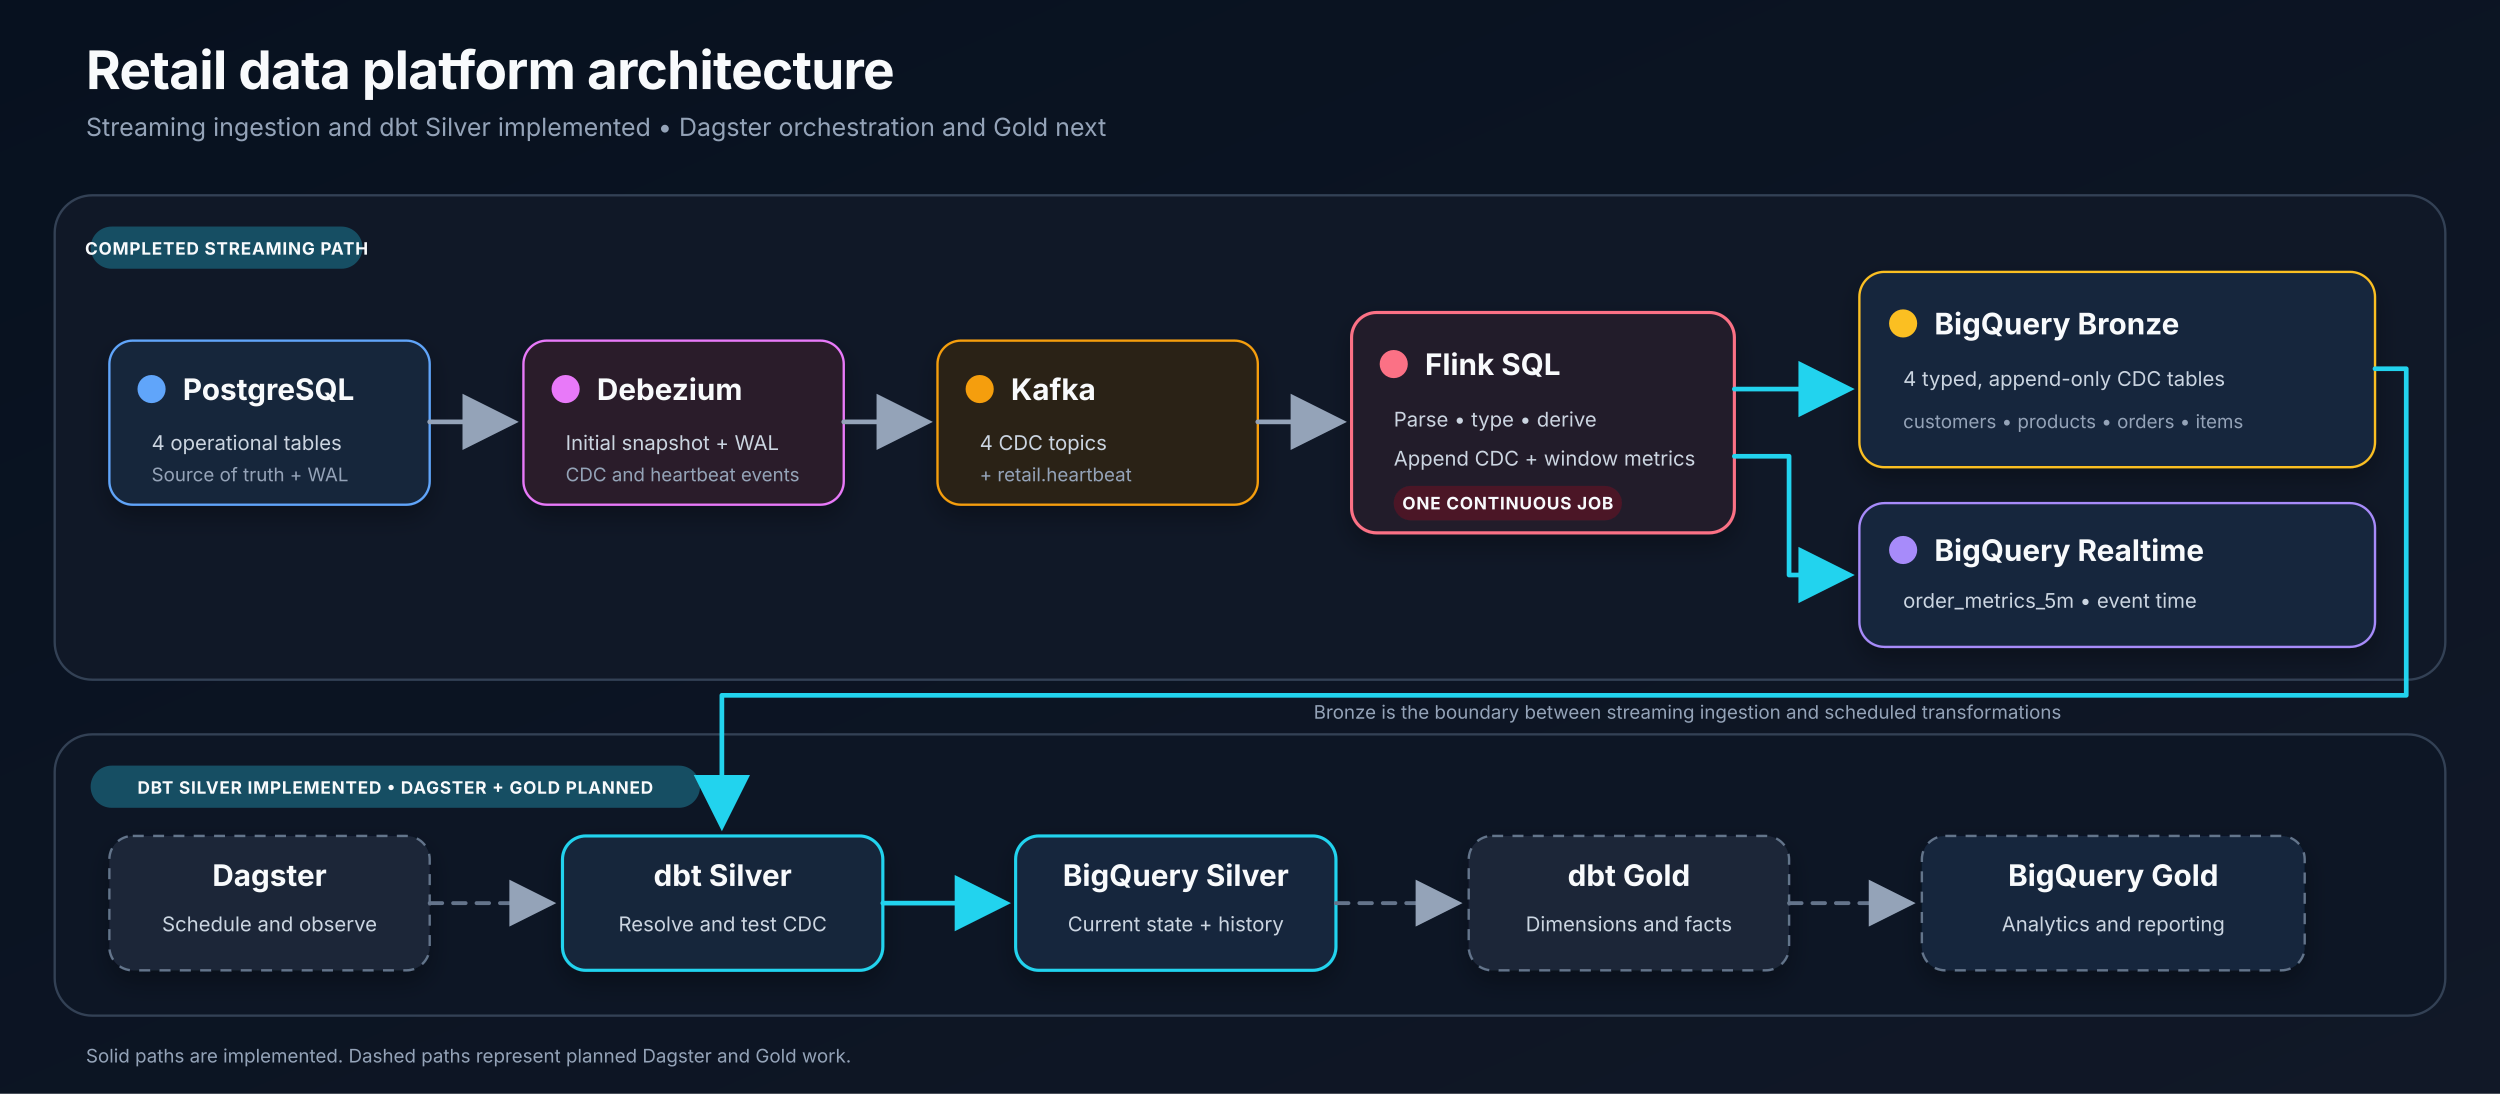
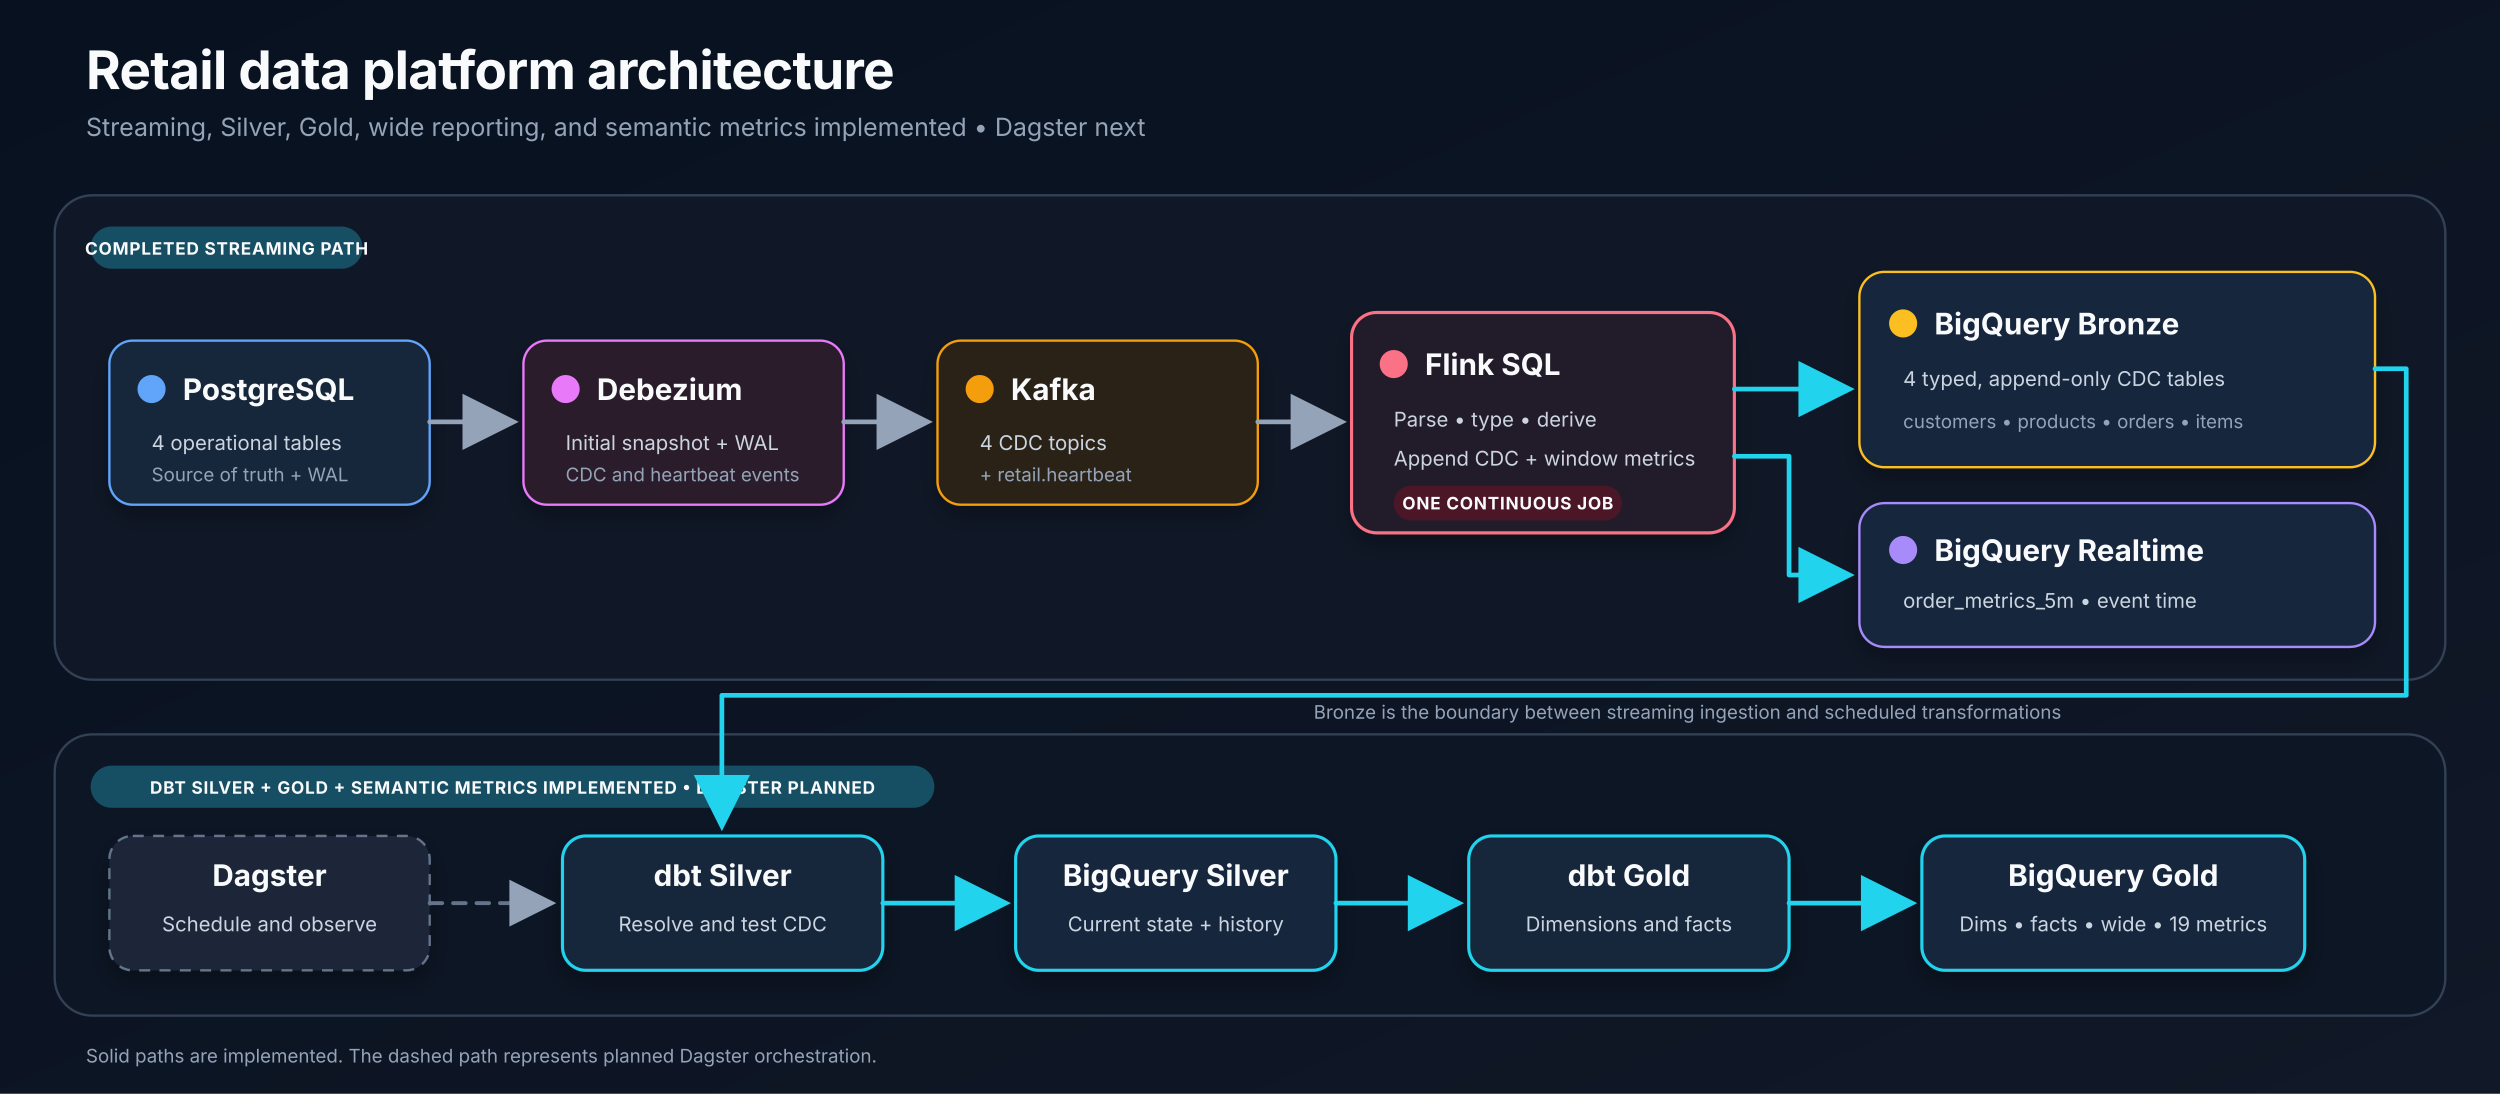
<svg xmlns="http://www.w3.org/2000/svg" width="1600" height="700" viewBox="0 0 1600 700" role="img" aria-labelledby="title description">
  <defs>
    <linearGradient id="background" x1="0" y1="0" x2="1" y2="1">
      <stop offset="0" stop-color="#07111f" />
      <stop offset="1" stop-color="#111827" />
    </linearGradient>
    <filter id="shadow" x="-20%" y="-20%" width="140%" height="150%">
      <feDropShadow dx="0" dy="7" stdDeviation="8" flood-color="#000000" flood-opacity="0.3" />
    </filter>
    <marker id="arrow" markerWidth="12" markerHeight="12" refX="10" refY="6" orient="auto" markerUnits="strokeWidth">
      <path d="M 0 0 L 12 6 L 0 12 Z" fill="#94a3b8" />
    </marker>
    <marker id="arrow-cyan" markerWidth="12" markerHeight="12" refX="10" refY="6" orient="auto" markerUnits="strokeWidth">
      <path d="M 0 0 L 12 6 L 0 12 Z" fill="#22d3ee" />
    </marker>
    <style>
      text {
        font-family: -apple-system, BlinkMacSystemFont, "Segoe UI", sans-serif;
        fill: #f8fafc;
      }
      .title { font-size: 34px; font-weight: 750; letter-spacing: -0.5px; }
      .subtitle { font-size: 16px; fill: #94a3b8; }
      .lane { font-size: 13px; font-weight: 750; letter-spacing: 1.3px; }
      .node-title { font-size: 19px; font-weight: 700; }
      .node-subtitle { font-size: 13px; fill: #cbd5e1; }
      .small { font-size: 12px; fill: #94a3b8; }
      .tag { font-size: 11px; font-weight: 750; letter-spacing: 0.5px; }
      .flow {
        fill: none;
        stroke: #94a3b8;
        stroke-width: 3;
        stroke-linecap: round;
        stroke-linejoin: round;
        marker-end: url(#arrow);
      }
      .cyan-flow {
        fill: none;
        stroke: #22d3ee;
        stroke-width: 3;
        stroke-linecap: round;
        stroke-linejoin: round;
        marker-end: url(#arrow-cyan);
      }
      .planned-flow {
        fill: none;
        stroke: #64748b;
        stroke-width: 2.5;
        stroke-dasharray: 8 7;
        stroke-linecap: round;
        stroke-linejoin: round;
        marker-end: url(#arrow);
      }
    </style>
  </defs>
  <rect width="1600" height="700" fill="url(#background)" />
  <text class="title" x="55" y="57">Retail data platform architecture</text>
  <text class="subtitle" x="55" y="87">
-     Streaming ingestion and dbt Silver implemented • Dagster orchestration and Gold next
+     Streaming, Silver, Gold, wide reporting, and semantic metrics implemented • Dagster next
  </text>
  <rect x="35" y="125" width="1530" height="310" rx="24" fill="#101827" stroke="#334155" stroke-width="1.5" />
  <rect x="58" y="145" width="174" height="27" rx="13.5" fill="#164e63" />
  <text class="tag" x="145" y="163" text-anchor="middle" fill="#67e8f9">
    COMPLETED STREAMING PATH
  </text>
  <g filter="url(#shadow)">
    <rect x="70" y="218" width="205" height="105" rx="15" fill="#18263a" stroke="#60a5fa" stroke-width="1.5" />
    <circle cx="97" cy="249" r="9" fill="#60a5fa" />
    <text class="node-title" x="117" y="256">PostgreSQL</text>
    <text class="node-subtitle" x="97" y="288">4 operational tables</text>
    <text class="small" x="97" y="308">Source of truth + WAL</text>
    <rect x="335" y="218" width="205" height="105" rx="15" fill="#2b1e2a" stroke="#e879f9" stroke-width="1.5" />
    <circle cx="362" cy="249" r="9" fill="#e879f9" />
    <text class="node-title" x="382" y="256">Debezium</text>
    <text class="node-subtitle" x="362" y="288">Initial snapshot + WAL</text>
    <text class="small" x="362" y="308">CDC and heartbeat events</text>
    <rect x="600" y="218" width="205" height="105" rx="15" fill="#2b2318" stroke="#f59e0b" stroke-width="1.5" />
    <circle cx="627" cy="249" r="9" fill="#f59e0b" />
    <text class="node-title" x="647" y="256">Kafka</text>
    <text class="node-subtitle" x="627" y="288">4 CDC topics</text>
    <text class="small" x="627" y="308">+ retail.heartbeat</text>
    <rect x="865" y="200" width="245" height="141" rx="16" fill="#241c2a" stroke="#fb7185" stroke-width="2" />
    <circle cx="892" cy="233" r="9" fill="#fb7185" />
    <text class="node-title" x="912" y="240">Flink SQL</text>
    <text class="node-subtitle" x="892" y="273">Parse • type • derive</text>
    <text class="node-subtitle" x="892" y="298">Append CDC + window metrics</text>
    <rect x="892" y="311" width="146" height="22" rx="11" fill="#4c1728" />
    <text class="tag" x="965" y="326" text-anchor="middle" fill="#fecdd3">
      ONE CONTINUOUS JOB
    </text>
    <rect x="1190" y="174" width="330" height="125" rx="16" fill="#17263d" stroke="#fbbf24" stroke-width="1.5" />
    <circle cx="1218" cy="207" r="9" fill="#fbbf24" />
    <text class="node-title" x="1238" y="214">BigQuery Bronze</text>
    <text class="node-subtitle" x="1218" y="247">4 typed, append-only CDC tables</text>
    <text class="small" x="1218" y="274">customers • products • orders • items</text>
    <rect x="1190" y="322" width="330" height="92" rx="16" fill="#17263d" stroke="#a78bfa" stroke-width="1.5" />
    <circle cx="1218" cy="352" r="9" fill="#a78bfa" />
    <text class="node-title" x="1238" y="359">BigQuery Realtime</text>
    <text class="node-subtitle" x="1218" y="389">order_metrics_5m • event time</text>
  </g>
  <path class="flow" d="M 275 270 H 326" />
  <path class="flow" d="M 540 270 H 591" />
  <path class="flow" d="M 805 270 H 856" />
  <path class="cyan-flow" d="M 1110 249 H 1181" />
  <path class="cyan-flow" d="M 1110 292 H 1145 V 368 H 1181" />
  <rect x="35" y="470" width="1530" height="180" rx="24" fill="#0d1625" stroke="#334155" stroke-width="1.5" />
-   <rect x="58" y="490" width="390" height="27" rx="13.5" fill="#164e63" />
-   <text class="tag" x="253" y="508" text-anchor="middle" fill="#67e8f9">
-     DBT SILVER IMPLEMENTED • DAGSTER + GOLD PLANNED
+   <rect x="58" y="490" width="540" height="27" rx="13.5" fill="#164e63" />
+   <text class="tag" x="328" y="508" text-anchor="middle" fill="#67e8f9">
+     DBT SILVER + GOLD + SEMANTIC METRICS IMPLEMENTED • DAGSTER PLANNED
  </text>
  <g filter="url(#shadow)">
    <rect x="70" y="535" width="205" height="86" rx="15" fill="#1c2738" stroke="#64748b" stroke-width="1.5" stroke-dasharray="7 6" />
    <text class="node-title" x="172.5" y="567" text-anchor="middle">Dagster</text>
    <text class="node-subtitle" x="172.5" y="596" text-anchor="middle">
      Schedule and observe
    </text>
    <rect x="360" y="535" width="205" height="86" rx="15" fill="#18263a" stroke="#22d3ee" stroke-width="2" />
    <text class="node-title" x="462.5" y="567" text-anchor="middle">dbt Silver</text>
    <text class="node-subtitle" x="462.5" y="596" text-anchor="middle">
      Resolve and test CDC
    </text>
    <rect x="650" y="535" width="205" height="86" rx="15" fill="#17263d" stroke="#22d3ee" stroke-width="2" />
    <text class="node-title" x="752.5" y="567" text-anchor="middle">
      BigQuery Silver
    </text>
    <text class="node-subtitle" x="752.5" y="596" text-anchor="middle">
      Current state + history
    </text>
-     <rect x="940" y="535" width="205" height="86" rx="15" fill="#1c2738" stroke="#64748b" stroke-width="1.5" stroke-dasharray="7 6" />
+     <rect x="940" y="535" width="205" height="86" rx="15" fill="#18263a" stroke="#22d3ee" stroke-width="2" />
    <text class="node-title" x="1042.5" y="567" text-anchor="middle">dbt Gold</text>
    <text class="node-subtitle" x="1042.5" y="596" text-anchor="middle">
      Dimensions and facts
    </text>
-     <rect x="1230" y="535" width="245" height="86" rx="15" fill="#17263d" stroke="#64748b" stroke-width="1.5" stroke-dasharray="7 6" />
+     <rect x="1230" y="535" width="245" height="86" rx="15" fill="#17263d" stroke="#22d3ee" stroke-width="2" />
    <text class="node-title" x="1352.5" y="567" text-anchor="middle">
      BigQuery Gold
    </text>
    <text class="node-subtitle" x="1352.5" y="596" text-anchor="middle">
-       Analytics and reporting
+       Dims • facts • wide • 19 metrics
    </text>
  </g>
  <path class="planned-flow" d="M 275 578 H 351" />
  <path class="cyan-flow" d="M 565 578 H 641" />
-   <path class="planned-flow" d="M 855 578 H 931" />
-   <path class="planned-flow" d="M 1145 578 H 1221" />
+   <path class="cyan-flow" d="M 855 578 H 931" />
+   <path class="cyan-flow" d="M 1145 578 H 1221" />
  <path class="cyan-flow" d="M 1520 236 H 1540 V 445 H 462 V 526" />
  <text class="small" x="1080" y="460" text-anchor="middle">
    Bronze is the boundary between streaming ingestion and scheduled transformations
  </text>
  <text class="small" x="55" y="680">
-     Solid paths are implemented. Dashed paths represent planned Dagster and Gold work.
+     Solid paths are implemented. The dashed path represents planned Dagster orchestration.
  </text>
</svg>
